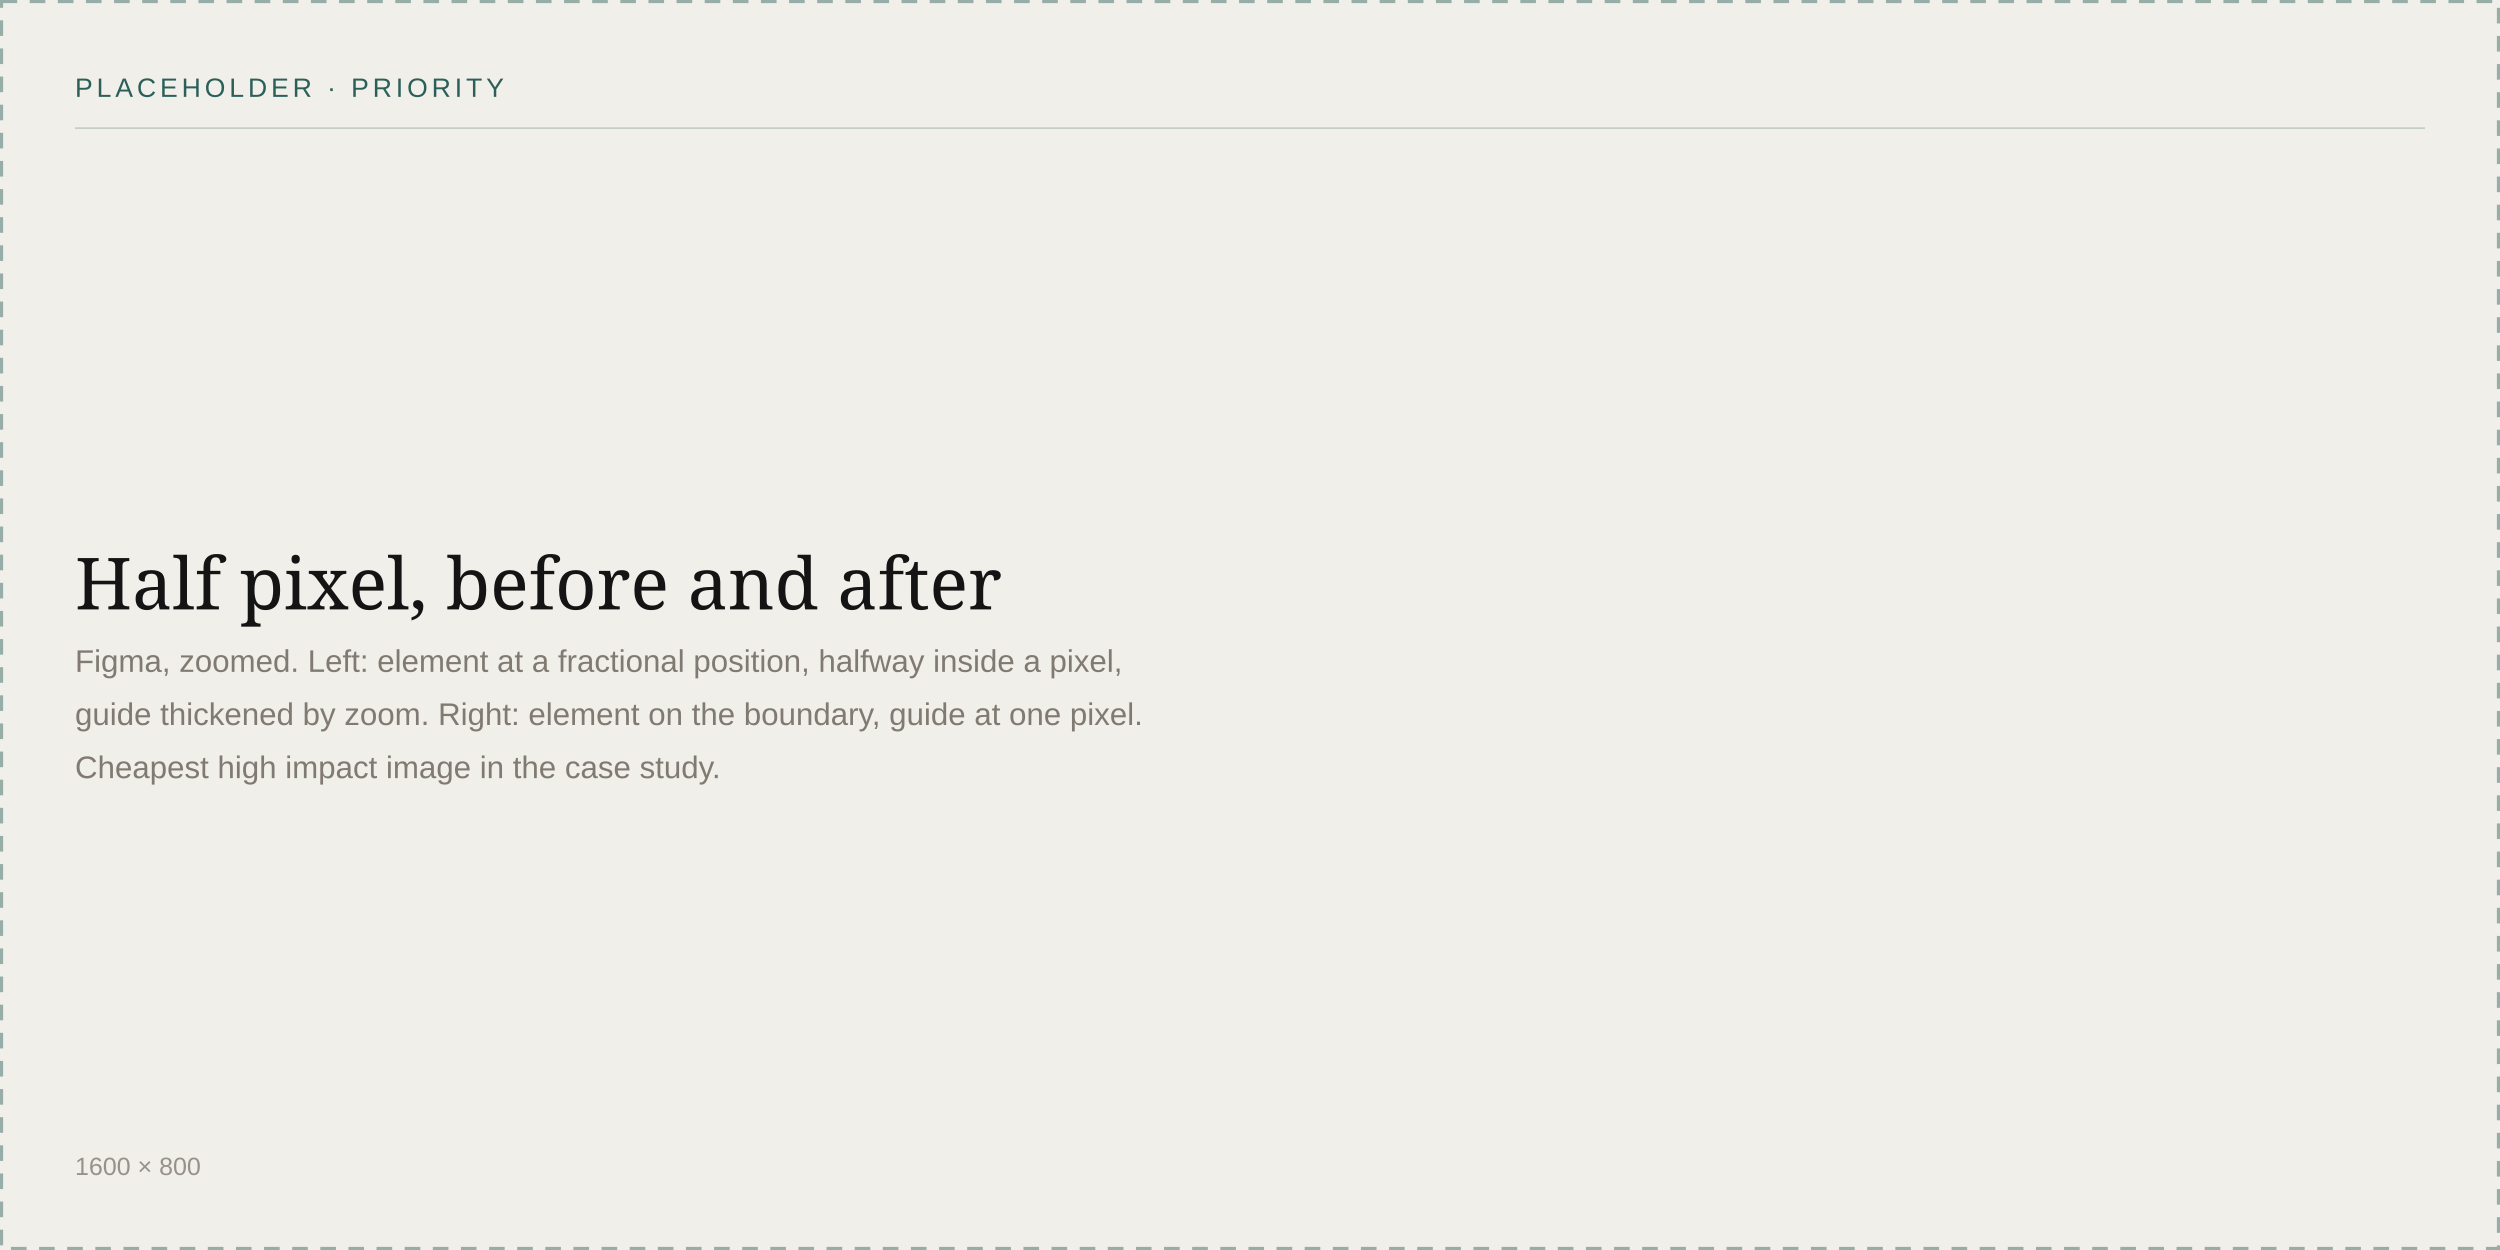
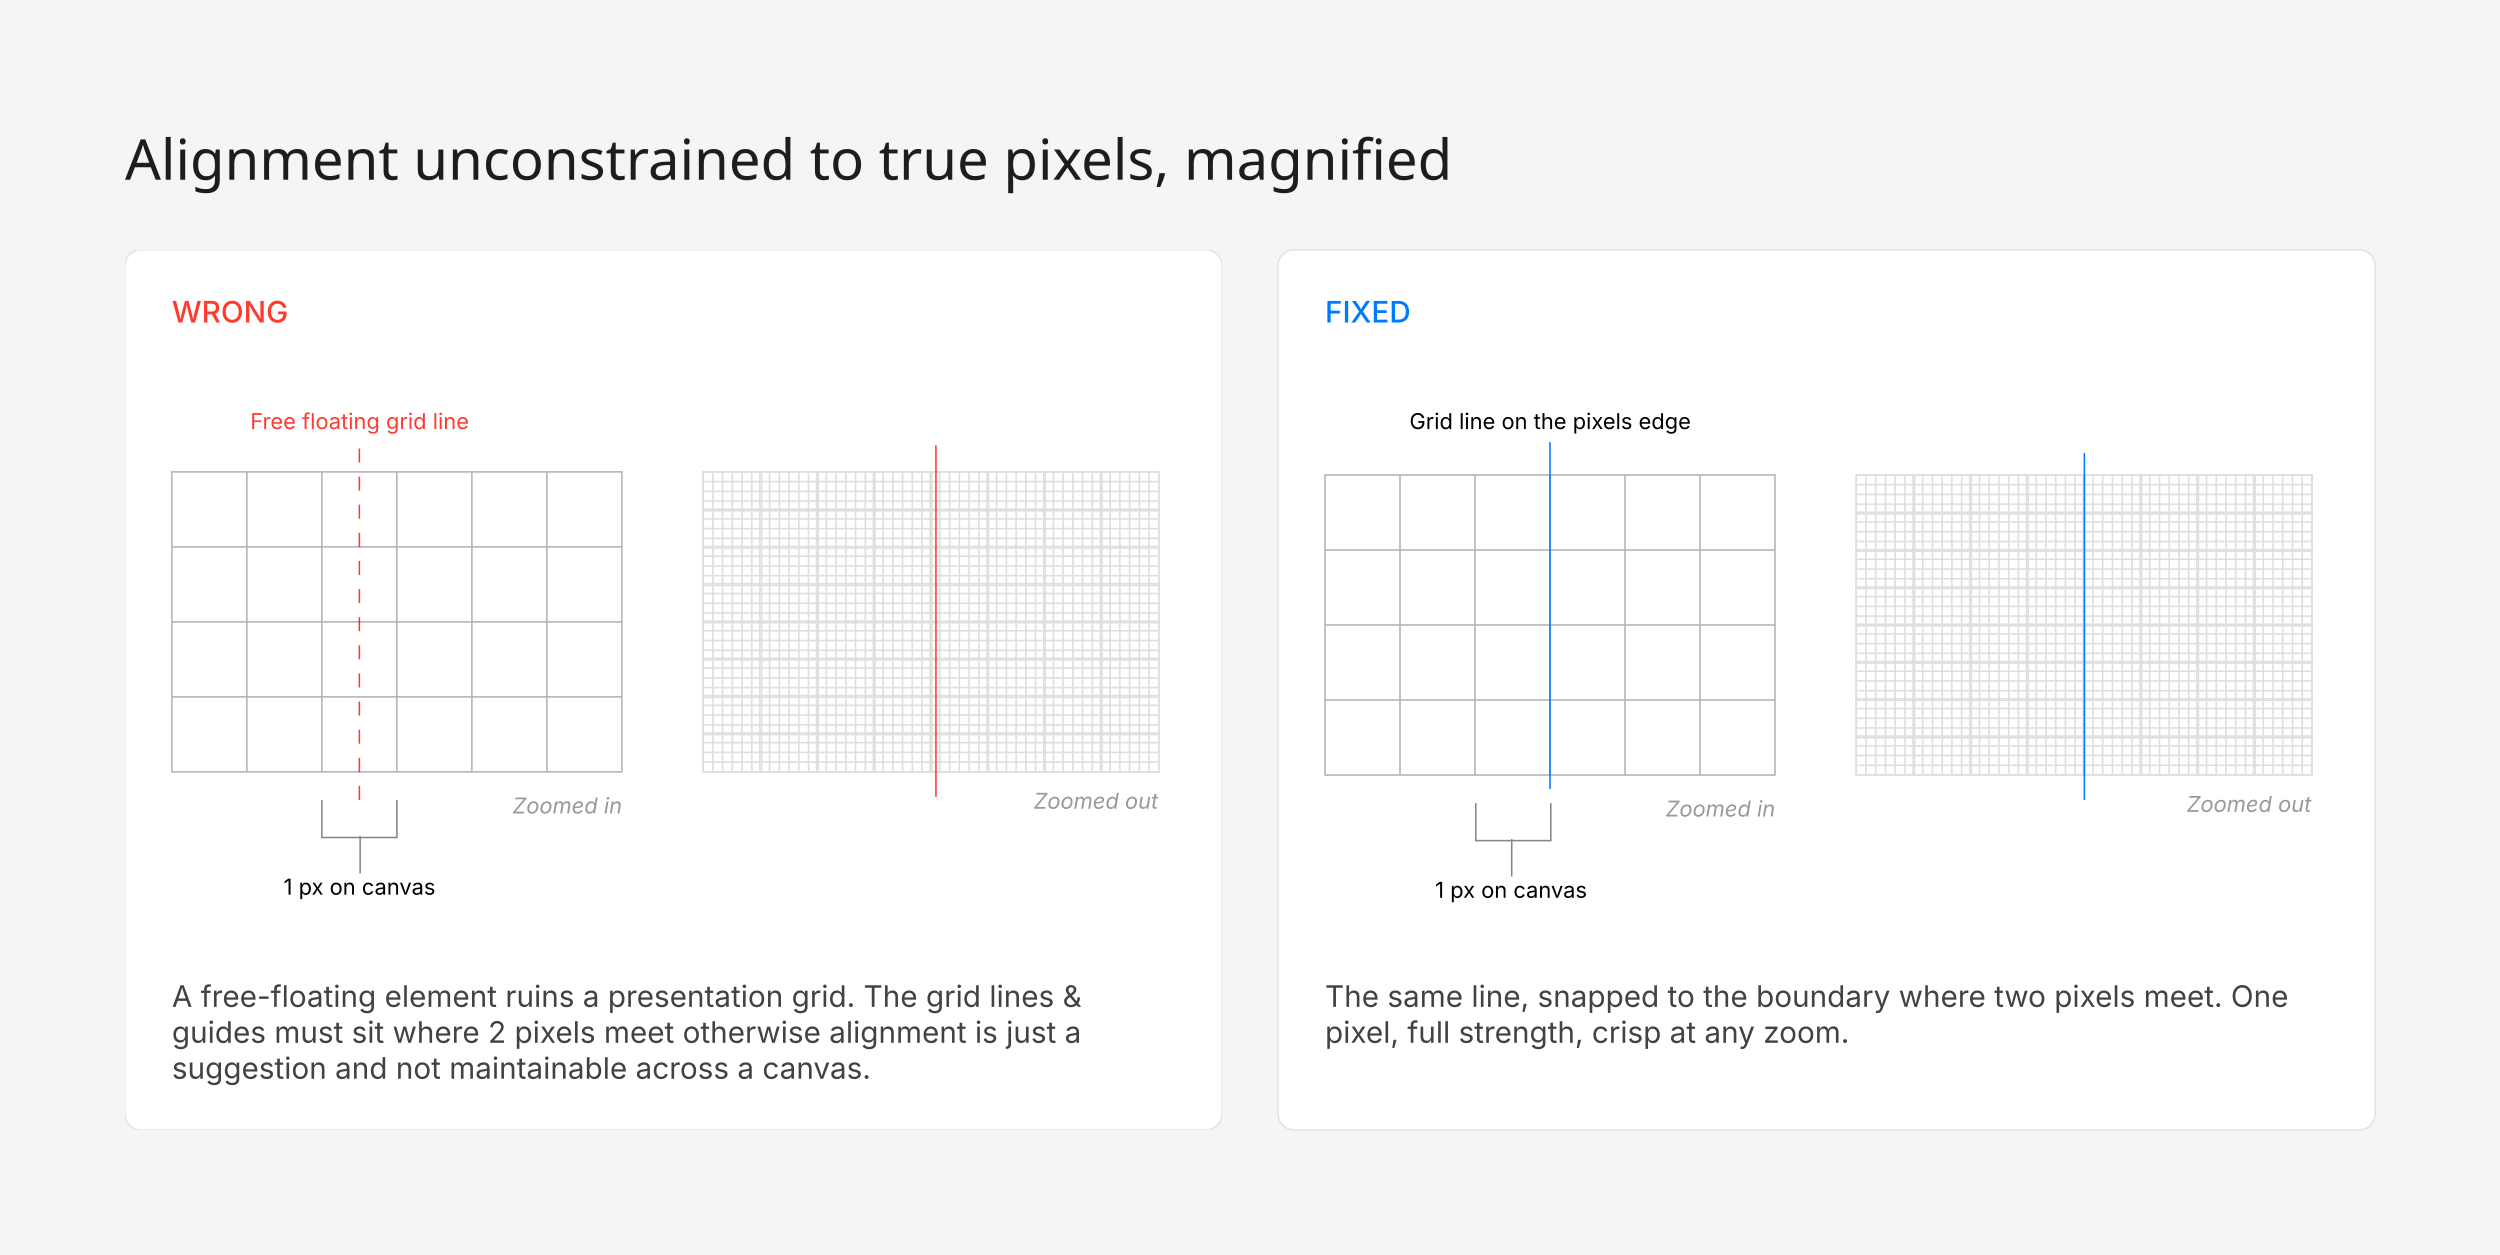
- <svg xmlns="http://www.w3.org/2000/svg" viewBox="0 0 1600 800" width="1600" height="800">
-   <rect width="1600" height="800" fill="#F1EFE9" />
-   <rect x="1" y="1" width="1598" height="798" fill="none" stroke="#2B5F5A" stroke-opacity=".45" stroke-width="2" stroke-dasharray="10 8" />
-   <text x="48" y="62" font-family="Helvetica Neue, Arial, sans-serif" font-size="17" letter-spacing="2.5" fill="#2B5F5A">PLACEHOLDER · PRIORITY</text>
-   <line x1="48" y1="82" x2="1552" y2="82" stroke="#2B5F5A" stroke-opacity=".25" stroke-width="1" />
-   <text x="48" y="390.0" font-family="Georgia, serif" font-size="46" fill="#141414">Half pixel, before and after</text>
-   <text x="48" y="430.0" font-family="Helvetica Neue, Arial, sans-serif" font-size="20" fill="#807A72">Figma, zoomed. Left: element at a fractional position, halfway inside a pixel,</text>
-   <text x="48" y="464.0" font-family="Helvetica Neue, Arial, sans-serif" font-size="20" fill="#807A72">guide thickened by zoom. Right: element on the boundary, guide at one pixel.</text>
-   <text x="48" y="498.0" font-family="Helvetica Neue, Arial, sans-serif" font-size="20" fill="#807A72">Cheapest high impact image in the case study.</text>
-   <text x="48" y="752" font-family="Helvetica Neue, Arial, sans-serif" font-size="16" fill="#807A72" opacity=".8">1600 × 800</text>
+ <svg xmlns="http://www.w3.org/2000/svg" width="1600" height="803" viewBox="0 0 1600 803" fill="none">
+   <rect width="1600" height="803" fill="#F5F5F7" />
+   <text fill="#1D1D1F" style="white-space: pre" xml:space="preserve" font-family="Fraunces" font-size="36" letter-spacing="0em">
+     <tspan x="80" y="115.014">Alignment unconstrained to true pixels, magnified</tspan>
+   </text>
+   <g clip-path="url(#clip0_20_2)">
+     <path d="M80 170C80 164.477 84.477 160 90 160H772C777.523 160 782 164.477 782 170V713C782 718.523 777.523 723 772 723H90C84.477 723 80 718.523 80 713V170Z" fill="white" />
+     <path d="M80 170C80 164.477 84.477 160 90 160H772C777.523 160 782 164.477 782 170V713C782 718.523 777.523 723 772 723H90C84.477 723 80 718.523 80 713V170Z" stroke="#1D1D1F" stroke-opacity="0.1" />
+     <text fill="#FF3B30" style="white-space: pre" xml:space="preserve" font-family="Inter" font-size="19" font-weight="500" letter-spacing="0em">
+       <tspan x="110" y="206.409">WRONG</tspan>
+     </text>
+     <path d="M230 287V512" stroke="#FF3B30" stroke-dasharray="9 9" />
+     <path d="M158 302V494M206 302V494M254 302V494M302 302V494M350 302V494M110 350H398M110 398H398M398 398V302H110V494H398V398ZM110 446H398" stroke="black" stroke-opacity="0.3" />
+     <path d="M254 536V536.5H254.5V536H254ZM206 536H205.5V536.5H206V536ZM254 512H253.5V536H254H254.5V512H254ZM254 536V535.5H206V536V536.5H254V536ZM206 536H206.5V512H206H205.5V536H206Z" fill="#86868B" />
+     <line x1="230.5" y1="535" x2="230.5" y2="559" stroke="#86868B" />
+     <text fill="black" style="white-space: pre" xml:space="preserve" font-family="Inter" font-size="14" letter-spacing="0em">
+       <tspan x="181.485" y="572.591">1 px on canvas</tspan>
+     </text>
+     <text fill="#FF3B30" style="white-space: pre" xml:space="preserve" font-family="Inter" font-size="14" letter-spacing="0em">
+       <tspan x="160.15" y="274.591">Free floating grid line</tspan>
+     </text>
+     <text opacity="0.4" fill="black" style="white-space: pre" xml:space="preserve" font-family="Inter" font-size="14" font-style="italic" letter-spacing="0em">
+       <tspan x="661.496" y="517.591">Zoomed out</tspan>
+     </text>
+     <text opacity="0.4" fill="black" style="white-space: pre" xml:space="preserve" font-family="Inter" font-size="14" font-style="italic" letter-spacing="0em">
+       <tspan x="328" y="520.591">Zoomed in</tspan>
+     </text>
+     <rect x="450" y="302" width="291.632" height="192" stroke="#DFDFDF" stroke-width="1.038" />
+     <path d="M456.227 302V326.908M462.454 302V326.908M468.681 302V326.908M474.908 302V326.908M481.135 302V326.908M450 308.227H487.362M450 314.454H487.362M487.362 314.454V302H450V326.908H487.362V314.454ZM450 320.681H487.362" stroke="#DFDFDF" stroke-width="1.038" />
+     <path d="M456.227 397.481V422.389M462.454 397.481V422.389M468.681 397.481V422.389M474.908 397.481V422.389M481.135 397.481V422.389M450 403.708H487.362M450 409.935H487.362M487.362 409.935V397.481H450V422.389H487.362V409.935ZM450 416.162H487.362" stroke="#DFDFDF" stroke-width="1.038" />
+     <path d="M528.876 302V326.908M535.103 302V326.908M541.33 302V326.908M547.557 302V326.908M553.784 302V326.908M522.649 308.227H560.011M522.649 314.454H560.011M560.011 314.454V302H522.649V326.908H560.011V314.454ZM522.649 320.681H560.011" stroke="#DFDFDF" stroke-width="1.038" />
+     <path d="M528.876 397.481V422.389M535.103 397.481V422.389M541.33 397.481V422.389M547.557 397.481V422.389M553.784 397.481V422.389M522.649 403.708H560.011M522.649 409.935H560.011M560.011 409.935V397.481H522.649V422.389H560.011V409.935ZM522.649 416.162H560.011" stroke="#DFDFDF" stroke-width="1.038" />
+     <path d="M601.524 302V326.908M607.751 302V326.908M613.978 302V326.908M620.205 302V326.908M626.432 302V326.908M595.297 308.227H632.659M595.297 314.454H632.659M632.659 314.454V302H595.297V326.908H632.659V314.454ZM595.297 320.681H632.659" stroke="#DFDFDF" stroke-width="1.038" />
+     <path d="M601.524 397.481V422.389M607.751 397.481V422.389M613.978 397.481V422.389M620.205 397.481V422.389M626.432 397.481V422.389M595.297 403.708H632.659M595.297 409.935H632.659M632.659 409.935V397.481H595.297V422.389H632.659V409.935ZM595.297 416.162H632.659" stroke="#DFDFDF" stroke-width="1.038" />
+     <path d="M674.173 302V326.908M680.4 302V326.908M686.627 302V326.908M692.854 302V326.908M699.081 302V326.908M667.946 308.227H705.308M667.946 314.454H705.308M705.308 314.454V302H667.946V326.908H705.308V314.454ZM667.946 320.681H705.308" stroke="#DFDFDF" stroke-width="1.038" />
+     <path d="M674.173 397.481V422.389M680.4 397.481V422.389M686.627 397.481V422.389M692.854 397.481V422.389M699.081 397.481V422.389M667.946 403.708H705.308M667.946 409.935H705.308M705.308 409.935V397.481H667.946V422.389H705.308V409.935ZM667.946 416.162H705.308" stroke="#DFDFDF" stroke-width="1.038" />
+     <path d="M456.227 349.741V374.649M462.454 349.741V374.649M468.681 349.741V374.649M474.908 349.741V374.649M481.135 349.741V374.649M450 355.968H487.362M450 362.195H487.362M487.362 362.195V349.741H450V374.649H487.362V362.195ZM450 368.422H487.362" stroke="#DFDFDF" stroke-width="1.038" />
+     <path d="M456.227 445.222V470.13M462.454 445.222V470.13M468.681 445.222V470.13M474.908 445.222V470.13M481.135 445.222V470.13M450 451.449H487.362M450 457.676H487.362M487.362 457.676V445.222H450V470.13H487.362V457.676ZM450 463.903H487.362" stroke="#DFDFDF" stroke-width="1.038" />
+     <path d="M528.876 349.741V374.649M535.103 349.741V374.649M541.33 349.741V374.649M547.557 349.741V374.649M553.784 349.741V374.649M522.649 355.968H560.011M522.649 362.195H560.011M560.011 362.195V349.741H522.649V374.649H560.011V362.195ZM522.649 368.422H560.011" stroke="#DFDFDF" stroke-width="1.038" />
+     <path d="M528.876 445.222V470.13M535.103 445.222V470.13M541.33 445.222V470.13M547.557 445.222V470.13M553.784 445.222V470.13M522.649 451.449H560.011M522.649 457.676H560.011M560.011 457.676V445.222H522.649V470.13H560.011V457.676ZM522.649 463.903H560.011" stroke="#DFDFDF" stroke-width="1.038" />
+     <path d="M601.524 349.741V374.649M607.751 349.741V374.649M613.978 349.741V374.649M620.205 349.741V374.649M626.432 349.741V374.649M595.297 355.968H632.659M595.297 362.195H632.659M632.659 362.195V349.741H595.297V374.649H632.659V362.195ZM595.297 368.422H632.659" stroke="#DFDFDF" stroke-width="1.038" />
+     <path d="M601.524 445.222V470.13M607.751 445.222V470.13M613.978 445.222V470.13M620.205 445.222V470.13M626.432 445.222V470.13M595.297 451.449H632.659M595.297 457.676H632.659M632.659 457.676V445.222H595.297V470.13H632.659V457.676ZM595.297 463.903H632.659" stroke="#DFDFDF" stroke-width="1.038" />
+     <path d="M674.173 349.741V374.649M680.4 349.741V374.649M686.627 349.741V374.649M692.854 349.741V374.649M699.081 349.741V374.649M667.946 355.968H705.308M667.946 362.195H705.308M705.308 362.195V349.741H667.946V374.649H705.308V362.195ZM667.946 368.422H705.308" stroke="#DFDFDF" stroke-width="1.038" />
+     <path d="M674.173 445.222V470.13M680.4 445.222V470.13M686.627 445.222V470.13M692.854 445.222V470.13M699.081 445.222V470.13M667.946 451.449H705.308M667.946 457.676H705.308M705.308 457.676V445.222H667.946V470.13H705.308V457.676ZM667.946 463.903H705.308" stroke="#DFDFDF" stroke-width="1.038" />
+     <path d="M456.227 325.87V350.778M462.454 325.87V350.778M468.681 325.87V350.778M474.908 325.87V350.778M481.135 325.87V350.778M450 332.097H487.362M450 338.324H487.362M487.362 338.324V325.87H450V350.778H487.362V338.324ZM450 344.551H487.362" stroke="#DFDFDF" stroke-width="1.038" />
+     <path d="M456.227 421.352V446.26M462.454 421.352V446.26M468.681 421.352V446.26M474.908 421.352V446.26M481.135 421.352V446.26M450 427.579H487.362M450 433.806H487.362M487.362 433.806V421.352H450V446.26H487.362V433.806ZM450 440.033H487.362" stroke="#DFDFDF" stroke-width="1.038" />
+     <path d="M528.876 325.87V350.778M535.103 325.87V350.778M541.33 325.87V350.778M547.557 325.87V350.778M553.784 325.87V350.778M522.649 332.097H560.011M522.649 338.324H560.011M560.011 338.324V325.87H522.649V350.778H560.011V338.324ZM522.649 344.551H560.011" stroke="#DFDFDF" stroke-width="1.038" />
+     <path d="M528.876 421.352V446.26M535.103 421.352V446.26M541.33 421.352V446.26M547.557 421.352V446.26M553.784 421.352V446.26M522.649 427.579H560.011M522.649 433.806H560.011M560.011 433.806V421.352H522.649V446.26H560.011V433.806ZM522.649 440.033H560.011" stroke="#DFDFDF" stroke-width="1.038" />
+     <path d="M601.524 325.87V350.778M607.751 325.87V350.778M613.978 325.87V350.778M620.205 325.87V350.778M626.432 325.87V350.778M595.297 332.097H632.659M595.297 338.324H632.659M632.659 338.324V325.87H595.297V350.778H632.659V338.324ZM595.297 344.551H632.659" stroke="#DFDFDF" stroke-width="1.038" />
+     <path d="M601.524 421.352V446.26M607.751 421.352V446.26M613.978 421.352V446.26M620.205 421.352V446.26M626.432 421.352V446.26M595.297 427.579H632.659M595.297 433.806H632.659M632.659 433.806V421.352H595.297V446.26H632.659V433.806ZM595.297 440.033H632.659" stroke="#DFDFDF" stroke-width="1.038" />
+     <path d="M674.173 325.87V350.778M680.4 325.87V350.778M686.627 325.87V350.778M692.854 325.87V350.778M699.081 325.87V350.778M667.946 332.097H705.308M667.946 338.324H705.308M705.308 338.324V325.87H667.946V350.778H705.308V338.324ZM667.946 344.551H705.308" stroke="#DFDFDF" stroke-width="1.038" />
+     <path d="M674.173 421.352V446.26M680.4 421.352V446.26M686.627 421.352V446.26M692.854 421.352V446.26M699.081 421.352V446.26M667.946 427.579H705.308M667.946 433.806H705.308M705.308 433.806V421.352H667.946V446.26H705.308V433.806ZM667.946 440.033H705.308" stroke="#DFDFDF" stroke-width="1.038" />
+     <path d="M456.227 373.611V398.519M462.454 373.611V398.519M468.681 373.611V398.519M474.908 373.611V398.519M481.135 373.611V398.519M450 379.838H487.362M450 386.065H487.362M487.362 386.065V373.611H450V398.519H487.362V386.065ZM450 392.292H487.362" stroke="#DFDFDF" stroke-width="1.038" />
+     <path d="M456.227 469.092V494M462.454 469.092V494M468.681 469.092V494M474.908 469.092V494M481.135 469.092V494M450 475.319H487.362M450 481.546H487.362M487.362 481.546V469.092H450V494H487.362V481.546ZM450 487.773H487.362" stroke="#DFDFDF" stroke-width="1.038" />
+     <path d="M528.876 373.611V398.519M535.103 373.611V398.519M541.33 373.611V398.519M547.557 373.611V398.519M553.784 373.611V398.519M522.649 379.838H560.011M522.649 386.065H560.011M560.011 386.065V373.611H522.649V398.519H560.011V386.065ZM522.649 392.292H560.011" stroke="#DFDFDF" stroke-width="1.038" />
+     <path d="M528.876 469.092V494M535.103 469.092V494M541.33 469.092V494M547.557 469.092V494M553.784 469.092V494M522.649 475.319H560.011M522.649 481.546H560.011M560.011 481.546V469.092H522.649V494H560.011V481.546ZM522.649 487.773H560.011" stroke="#DFDFDF" stroke-width="1.038" />
+     <path d="M601.524 373.611V398.519M607.751 373.611V398.519M613.978 373.611V398.519M620.205 373.611V398.519M626.432 373.611V398.519M595.297 379.838H632.659M595.297 386.065H632.659M632.659 386.065V373.611H595.297V398.519H632.659V386.065ZM595.297 392.292H632.659" stroke="#DFDFDF" stroke-width="1.038" />
+     <path d="M601.524 469.092V494M607.751 469.092V494M613.978 469.092V494M620.205 469.092V494M626.432 469.092V494M595.297 475.319H632.659M595.297 481.546H632.659M632.659 481.546V469.092H595.297V494H632.659V481.546ZM595.297 487.773H632.659" stroke="#DFDFDF" stroke-width="1.038" />
+     <path d="M674.173 373.611V398.519M680.4 373.611V398.519M686.627 373.611V398.519M692.854 373.611V398.519M699.081 373.611V398.519M667.946 379.838H705.308M667.946 386.065H705.308M705.308 386.065V373.611H667.946V398.519H705.308V386.065ZM667.946 392.292H705.308" stroke="#DFDFDF" stroke-width="1.038" />
+     <path d="M674.173 469.092V494M680.4 469.092V494M686.627 469.092V494M692.854 469.092V494M699.081 469.092V494M667.946 475.319H705.308M667.946 481.546H705.308M705.308 481.546V469.092H667.946V494H705.308V481.546ZM667.946 487.773H705.308" stroke="#DFDFDF" stroke-width="1.038" />
+     <path d="M492.551 302V326.908M498.778 302V326.908M505.005 302V326.908M511.232 302V326.908M517.459 302V326.908M486.324 308.227H523.686M486.324 314.454H523.686M523.686 314.454V302H486.324V326.908H523.686V314.454ZM486.324 320.681H523.686" stroke="#DFDFDF" stroke-width="1.038" />
+     <path d="M492.551 397.481V422.389M498.778 397.481V422.389M505.005 397.481V422.389M511.232 397.481V422.389M517.459 397.481V422.389M486.324 403.708H523.686M486.324 409.935H523.686M523.686 409.935V397.481H486.324V422.389H523.686V409.935ZM486.324 416.162H523.686" stroke="#DFDFDF" stroke-width="1.038" />
+     <path d="M565.2 302V326.908M571.427 302V326.908M577.654 302V326.908M583.881 302V326.908M590.108 302V326.908M558.973 308.227H596.335M558.973 314.454H596.335M596.335 314.454V302H558.973V326.908H596.335V314.454ZM558.973 320.681H596.335" stroke="#DFDFDF" stroke-width="1.038" />
+     <path d="M565.2 397.481V422.389M571.427 397.481V422.389M577.654 397.481V422.389M583.881 397.481V422.389M590.108 397.481V422.389M558.973 403.708H596.335M558.973 409.935H596.335M596.335 409.935V397.481H558.973V422.389H596.335V409.935ZM558.973 416.162H596.335" stroke="#DFDFDF" stroke-width="1.038" />
+     <path d="M637.849 302V326.908M644.076 302V326.908M650.303 302V326.908M656.53 302V326.908M662.757 302V326.908M631.622 308.227H668.984M631.622 314.454H668.984M668.984 314.454V302H631.622V326.908H668.984V314.454ZM631.622 320.681H668.984" stroke="#DFDFDF" stroke-width="1.038" />
+     <path d="M637.849 397.481V422.389M644.076 397.481V422.389M650.303 397.481V422.389M656.53 397.481V422.389M662.757 397.481V422.389M631.622 403.708H668.984M631.622 409.935H668.984M668.984 409.935V397.481H631.622V422.389H668.984V409.935ZM631.622 416.162H668.984" stroke="#DFDFDF" stroke-width="1.038" />
+     <path d="M710.497 302V326.908M716.724 302V326.908M722.951 302V326.908M729.178 302V326.908M735.405 302V326.908M704.27 308.227H741.632M704.27 314.454H741.632M741.632 314.454V302H704.27V326.908H741.632V314.454ZM704.27 320.681H741.632" stroke="#DFDFDF" stroke-width="1.038" />
+     <path d="M710.497 397.481V422.389M716.724 397.481V422.389M722.951 397.481V422.389M729.178 397.481V422.389M735.405 397.481V422.389M704.27 403.708H741.632M704.27 409.935H741.632M741.632 409.935V397.481H704.27V422.389H741.632V409.935ZM704.27 416.162H741.632" stroke="#DFDFDF" stroke-width="1.038" />
+     <path d="M492.551 349.741V374.649M498.778 349.741V374.649M505.005 349.741V374.649M511.232 349.741V374.649M517.459 349.741V374.649M486.324 355.968H523.686M486.324 362.195H523.686M523.686 362.195V349.741H486.324V374.649H523.686V362.195ZM486.324 368.422H523.686" stroke="#DFDFDF" stroke-width="1.038" />
+     <path d="M492.551 445.222V470.13M498.778 445.222V470.13M505.005 445.222V470.13M511.232 445.222V470.13M517.459 445.222V470.13M486.324 451.449H523.686M486.324 457.676H523.686M523.686 457.676V445.222H486.324V470.13H523.686V457.676ZM486.324 463.903H523.686" stroke="#DFDFDF" stroke-width="1.038" />
+     <path d="M565.2 349.741V374.649M571.427 349.741V374.649M577.654 349.741V374.649M583.881 349.741V374.649M590.108 349.741V374.649M558.973 355.968H596.335M558.973 362.195H596.335M596.335 362.195V349.741H558.973V374.649H596.335V362.195ZM558.973 368.422H596.335" stroke="#DFDFDF" stroke-width="1.038" />
+     <path d="M565.2 445.222V470.13M571.427 445.222V470.13M577.654 445.222V470.13M583.881 445.222V470.13M590.108 445.222V470.13M558.973 451.449H596.335M558.973 457.676H596.335M596.335 457.676V445.222H558.973V470.13H596.335V457.676ZM558.973 463.903H596.335" stroke="#DFDFDF" stroke-width="1.038" />
+     <path d="M637.849 349.741V374.649M644.076 349.741V374.649M650.303 349.741V374.649M656.53 349.741V374.649M662.757 349.741V374.649M631.622 355.968H668.984M631.622 362.195H668.984M668.984 362.195V349.741H631.622V374.649H668.984V362.195ZM631.622 368.422H668.984" stroke="#DFDFDF" stroke-width="1.038" />
+     <path d="M637.849 445.222V470.13M644.076 445.222V470.13M650.303 445.222V470.13M656.53 445.222V470.13M662.757 445.222V470.13M631.622 451.449H668.984M631.622 457.676H668.984M668.984 457.676V445.222H631.622V470.13H668.984V457.676ZM631.622 463.903H668.984" stroke="#DFDFDF" stroke-width="1.038" />
+     <path d="M710.497 349.741V374.649M716.724 349.741V374.649M722.951 349.741V374.649M729.178 349.741V374.649M735.405 349.741V374.649M704.27 355.968H741.632M704.27 362.195H741.632M741.632 362.195V349.741H704.27V374.649H741.632V362.195ZM704.27 368.422H741.632" stroke="#DFDFDF" stroke-width="1.038" />
+     <path d="M710.497 445.222V470.13M716.724 445.222V470.13M722.951 445.222V470.13M729.178 445.222V470.13M735.405 445.222V470.13M704.27 451.449H741.632M704.27 457.676H741.632M741.632 457.676V445.222H704.27V470.13H741.632V457.676ZM704.27 463.903H741.632" stroke="#DFDFDF" stroke-width="1.038" />
+     <path d="M492.551 325.87V350.778M498.778 325.87V350.778M505.005 325.87V350.778M511.232 325.87V350.778M517.459 325.87V350.778M486.324 332.097H523.686M486.324 338.324H523.686M523.686 338.324V325.87H486.324V350.778H523.686V338.324ZM486.324 344.551H523.686" stroke="#DFDFDF" stroke-width="1.038" />
+     <path d="M492.551 421.352V446.26M498.778 421.352V446.26M505.005 421.352V446.26M511.232 421.352V446.26M517.459 421.352V446.26M486.324 427.579H523.686M486.324 433.806H523.686M523.686 433.806V421.352H486.324V446.26H523.686V433.806ZM486.324 440.033H523.686" stroke="#DFDFDF" stroke-width="1.038" />
+     <path d="M565.2 325.87V350.778M571.427 325.87V350.778M577.654 325.87V350.778M583.881 325.87V350.778M590.108 325.87V350.778M558.973 332.097H596.335M558.973 338.324H596.335M596.335 338.324V325.87H558.973V350.778H596.335V338.324ZM558.973 344.551H596.335" stroke="#DFDFDF" stroke-width="1.038" />
+     <path d="M565.2 421.352V446.26M571.427 421.352V446.26M577.654 421.352V446.26M583.881 421.352V446.26M590.108 421.352V446.26M558.973 427.579H596.335M558.973 433.806H596.335M596.335 433.806V421.352H558.973V446.26H596.335V433.806ZM558.973 440.033H596.335" stroke="#DFDFDF" stroke-width="1.038" />
+     <path d="M637.849 325.87V350.778M644.076 325.87V350.778M650.303 325.87V350.778M656.53 325.87V350.778M662.757 325.87V350.778M631.622 332.097H668.984M631.622 338.324H668.984M668.984 338.324V325.87H631.622V350.778H668.984V338.324ZM631.622 344.551H668.984" stroke="#DFDFDF" stroke-width="1.038" />
+     <path d="M637.849 421.352V446.26M644.076 421.352V446.26M650.303 421.352V446.26M656.53 421.352V446.26M662.757 421.352V446.26M631.622 427.579H668.984M631.622 433.806H668.984M668.984 433.806V421.352H631.622V446.26H668.984V433.806ZM631.622 440.033H668.984" stroke="#DFDFDF" stroke-width="1.038" />
+     <path d="M710.497 325.87V350.778M716.724 325.87V350.778M722.951 325.87V350.778M729.178 325.87V350.778M735.405 325.87V350.778M704.27 332.097H741.632M704.27 338.324H741.632M741.632 338.324V325.87H704.27V350.778H741.632V338.324ZM704.27 344.551H741.632" stroke="#DFDFDF" stroke-width="1.038" />
+     <path d="M710.497 421.352V446.26M716.724 421.352V446.26M722.951 421.352V446.26M729.178 421.352V446.26M735.405 421.352V446.26M704.27 427.579H741.632M704.27 433.806H741.632M741.632 433.806V421.352H704.27V446.26H741.632V433.806ZM704.27 440.033H741.632" stroke="#DFDFDF" stroke-width="1.038" />
+     <path d="M492.551 373.611V398.519M498.778 373.611V398.519M505.005 373.611V398.519M511.232 373.611V398.519M517.459 373.611V398.519M486.324 379.838H523.686M486.324 386.065H523.686M523.686 386.065V373.611H486.324V398.519H523.686V386.065ZM486.324 392.292H523.686" stroke="#DFDFDF" stroke-width="1.038" />
+     <path d="M492.551 469.092V494M498.778 469.092V494M505.005 469.092V494M511.232 469.092V494M517.459 469.092V494M486.324 475.319H523.686M486.324 481.546H523.686M523.686 481.546V469.092H486.324V494H523.686V481.546ZM486.324 487.773H523.686" stroke="#DFDFDF" stroke-width="1.038" />
+     <path d="M565.2 373.611V398.519M571.427 373.611V398.519M577.654 373.611V398.519M583.881 373.611V398.519M590.108 373.611V398.519M558.973 379.838H596.335M558.973 386.065H596.335M596.335 386.065V373.611H558.973V398.519H596.335V386.065ZM558.973 392.292H596.335" stroke="#DFDFDF" stroke-width="1.038" />
+     <path d="M565.2 469.092V494M571.427 469.092V494M577.654 469.092V494M583.881 469.092V494M590.108 469.092V494M558.973 475.319H596.335M558.973 481.546H596.335M596.335 481.546V469.092H558.973V494H596.335V481.546ZM558.973 487.773H596.335" stroke="#DFDFDF" stroke-width="1.038" />
+     <path d="M637.849 373.611V398.519M644.076 373.611V398.519M650.303 373.611V398.519M656.53 373.611V398.519M662.757 373.611V398.519M631.622 379.838H668.984M631.622 386.065H668.984M668.984 386.065V373.611H631.622V398.519H668.984V386.065ZM631.622 392.292H668.984" stroke="#DFDFDF" stroke-width="1.038" />
+     <path d="M637.849 469.092V494M644.076 469.092V494M650.303 469.092V494M656.53 469.092V494M662.757 469.092V494M631.622 475.319H668.984M631.622 481.546H668.984M668.984 481.546V469.092H631.622V494H668.984V481.546ZM631.622 487.773H668.984" stroke="#DFDFDF" stroke-width="1.038" />
+     <path d="M710.497 373.611V398.519M716.724 373.611V398.519M722.951 373.611V398.519M729.178 373.611V398.519M735.405 373.611V398.519M704.27 379.838H741.632M704.27 386.065H741.632M741.632 386.065V373.611H704.27V398.519H741.632V386.065ZM704.27 392.292H741.632" stroke="#DFDFDF" stroke-width="1.038" />
+     <path d="M710.497 469.092V494M716.724 469.092V494M722.951 469.092V494M729.178 469.092V494M735.405 469.092V494M704.27 475.319H741.632M704.27 481.546H741.632M741.632 481.546V469.092H704.27V494H741.632V481.546ZM704.27 487.773H741.632" stroke="#DFDFDF" stroke-width="1.038" />
+     <path d="M599 285V510" stroke="#FF3B30" />
+     <text fill="#424245" style="white-space: pre" xml:space="preserve" font-family="Inter" font-size="19" letter-spacing="0em">
+       <tspan x="110" y="644.409">A free-floating element ruins a presentation grid. The grid lines &amp; </tspan>
+       <tspan x="110" y="667.409">guides must sit where 2 pixels meet otherwise alignment is just a </tspan>
+       <tspan x="110" y="690.409">suggestion and not maintainable across a canvas. </tspan>
+     </text>
+   </g>
+   <path d="M818 170C818 164.477 822.477 160 828 160H1510C1515.52 160 1520 164.477 1520 170V713C1520 718.523 1515.52 723 1510 723H828C822.477 723 818 718.523 818 713V170Z" fill="white" />
+   <path d="M818 170C818 164.477 822.477 160 828 160H1510C1515.52 160 1520 164.477 1520 170V713C1520 718.523 1515.52 723 1510 723H828C822.477 723 818 718.523 818 713V170Z" stroke="#1D1D1F" stroke-opacity="0.1" />
+   <text fill="#007AFF" style="white-space: pre" xml:space="preserve" font-family="Inter" font-size="19" font-weight="500" letter-spacing="0em">
+     <tspan x="848" y="206.409">FIXED</tspan>
+   </text>
+   <path d="M896 304V496M944 304V496M992 304V496M1040 304V496M1088 304V496M848 352H1136M848 400H1136M1136 400V304H848V496H1136V400ZM848 448H1136" stroke="black" stroke-opacity="0.3" />
+   <path d="M992.5 538V538.5H993V538H992.5ZM944.5 538H944V538.5H944.5V538ZM992.5 514H992V538H992.5H993V514H992.5ZM992.5 538V537.5H944.5V538V538.5H992.5V538ZM944.5 538H945V514H944.5H944V538H944.5Z" fill="#86868B" />
+   <line x1="967.5" y1="537" x2="967.5" y2="561" stroke="#86868B" />
+   <text fill="black" style="white-space: pre" xml:space="preserve" font-family="Inter" font-size="14" letter-spacing="0em">
+     <tspan x="918.485" y="574.591">1 px on canvas</tspan>
+   </text>
+   <text fill="black" style="white-space: pre" xml:space="preserve" font-family="Inter" font-size="14" letter-spacing="0em">
+     <tspan x="902.039" y="274.591">Grid line on the pixels edge</tspan>
+   </text>
+   <text opacity="0.4" fill="black" style="white-space: pre" xml:space="preserve" font-family="Inter" font-size="14" font-style="italic" letter-spacing="0em">
+     <tspan x="1399.5" y="519.591">Zoomed out</tspan>
+   </text>
+   <text opacity="0.4" fill="black" style="white-space: pre" xml:space="preserve" font-family="Inter" font-size="14" font-style="italic" letter-spacing="0em">
+     <tspan x="1066" y="522.591">Zoomed in</tspan>
+   </text>
+   <rect x="1188" y="304" width="291.632" height="192" stroke="#DFDFDF" stroke-width="1.038" />
+   <path d="M1194.23 304V328.908M1200.45 304V328.908M1206.68 304V328.908M1212.91 304V328.908M1219.14 304V328.908M1188 310.227H1225.36M1188 316.454H1225.36M1225.36 316.454V304H1188V328.908H1225.36V316.454ZM1188 322.681H1225.36" stroke="#DFDFDF" stroke-width="1.038" />
+   <path d="M1194.23 399.481V424.389M1200.45 399.481V424.389M1206.68 399.481V424.389M1212.91 399.481V424.389M1219.14 399.481V424.389M1188 405.708H1225.36M1188 411.935H1225.36M1225.36 411.935V399.481H1188V424.389H1225.36V411.935ZM1188 418.162H1225.36" stroke="#DFDFDF" stroke-width="1.038" />
+   <path d="M1266.88 304V328.908M1273.1 304V328.908M1279.33 304V328.908M1285.56 304V328.908M1291.78 304V328.908M1260.65 310.227H1298.01M1260.65 316.454H1298.01M1298.01 316.454V304H1260.65V328.908H1298.01V316.454ZM1260.65 322.681H1298.01" stroke="#DFDFDF" stroke-width="1.038" />
+   <path d="M1266.88 399.481V424.389M1273.1 399.481V424.389M1279.33 399.481V424.389M1285.56 399.481V424.389M1291.78 399.481V424.389M1260.65 405.708H1298.01M1260.65 411.935H1298.01M1298.01 411.935V399.481H1260.65V424.389H1298.01V411.935ZM1260.65 418.162H1298.01" stroke="#DFDFDF" stroke-width="1.038" />
+   <path d="M1339.52 304V328.908M1345.75 304V328.908M1351.98 304V328.908M1358.21 304V328.908M1364.43 304V328.908M1333.3 310.227H1370.66M1333.3 316.454H1370.66M1370.66 316.454V304H1333.3V328.908H1370.66V316.454ZM1333.3 322.681H1370.66" stroke="#DFDFDF" stroke-width="1.038" />
+   <path d="M1339.52 399.481V424.389M1345.75 399.481V424.389M1351.98 399.481V424.389M1358.21 399.481V424.389M1364.43 399.481V424.389M1333.3 405.708H1370.66M1333.3 411.935H1370.66M1370.66 411.935V399.481H1333.3V424.389H1370.66V411.935ZM1333.3 418.162H1370.66" stroke="#DFDFDF" stroke-width="1.038" />
+   <path d="M1412.17 304V328.908M1418.4 304V328.908M1424.63 304V328.908M1430.85 304V328.908M1437.08 304V328.908M1405.95 310.227H1443.31M1405.95 316.454H1443.31M1443.31 316.454V304H1405.95V328.908H1443.31V316.454ZM1405.95 322.681H1443.31" stroke="#DFDFDF" stroke-width="1.038" />
+   <path d="M1412.17 399.481V424.389M1418.4 399.481V424.389M1424.63 399.481V424.389M1430.85 399.481V424.389M1437.08 399.481V424.389M1405.95 405.708H1443.31M1405.95 411.935H1443.31M1443.31 411.935V399.481H1405.95V424.389H1443.31V411.935ZM1405.95 418.162H1443.31" stroke="#DFDFDF" stroke-width="1.038" />
+   <path d="M1194.23 351.741V376.649M1200.45 351.741V376.649M1206.68 351.741V376.649M1212.91 351.741V376.649M1219.14 351.741V376.649M1188 357.968H1225.36M1188 364.195H1225.36M1225.36 364.195V351.741H1188V376.649H1225.36V364.195ZM1188 370.422H1225.36" stroke="#DFDFDF" stroke-width="1.038" />
+   <path d="M1194.23 447.222V472.13M1200.45 447.222V472.13M1206.68 447.222V472.13M1212.91 447.222V472.13M1219.14 447.222V472.13M1188 453.449H1225.36M1188 459.676H1225.36M1225.36 459.676V447.222H1188V472.13H1225.36V459.676ZM1188 465.903H1225.36" stroke="#DFDFDF" stroke-width="1.038" />
+   <path d="M1266.88 351.741V376.649M1273.1 351.741V376.649M1279.33 351.741V376.649M1285.56 351.741V376.649M1291.78 351.741V376.649M1260.65 357.968H1298.01M1260.65 364.195H1298.01M1298.01 364.195V351.741H1260.65V376.649H1298.01V364.195ZM1260.65 370.422H1298.01" stroke="#DFDFDF" stroke-width="1.038" />
+   <path d="M1266.88 447.222V472.13M1273.1 447.222V472.13M1279.33 447.222V472.13M1285.56 447.222V472.13M1291.78 447.222V472.13M1260.65 453.449H1298.01M1260.65 459.676H1298.01M1298.01 459.676V447.222H1260.65V472.13H1298.01V459.676ZM1260.65 465.903H1298.01" stroke="#DFDFDF" stroke-width="1.038" />
+   <path d="M1339.52 351.741V376.649M1345.75 351.741V376.649M1351.98 351.741V376.649M1358.21 351.741V376.649M1364.43 351.741V376.649M1333.3 357.968H1370.66M1333.3 364.195H1370.66M1370.66 364.195V351.741H1333.3V376.649H1370.66V364.195ZM1333.3 370.422H1370.66" stroke="#DFDFDF" stroke-width="1.038" />
+   <path d="M1339.52 447.222V472.13M1345.75 447.222V472.13M1351.98 447.222V472.13M1358.21 447.222V472.13M1364.43 447.222V472.13M1333.3 453.449H1370.66M1333.3 459.676H1370.66M1370.66 459.676V447.222H1333.3V472.13H1370.66V459.676ZM1333.3 465.903H1370.66" stroke="#DFDFDF" stroke-width="1.038" />
+   <path d="M1412.17 351.741V376.649M1418.4 351.741V376.649M1424.63 351.741V376.649M1430.85 351.741V376.649M1437.08 351.741V376.649M1405.95 357.968H1443.31M1405.95 364.195H1443.31M1443.31 364.195V351.741H1405.95V376.649H1443.31V364.195ZM1405.95 370.422H1443.31" stroke="#DFDFDF" stroke-width="1.038" />
+   <path d="M1412.17 447.222V472.13M1418.4 447.222V472.13M1424.63 447.222V472.13M1430.85 447.222V472.13M1437.08 447.222V472.13M1405.95 453.449H1443.31M1405.95 459.676H1443.31M1443.31 459.676V447.222H1405.95V472.13H1443.31V459.676ZM1405.95 465.903H1443.31" stroke="#DFDFDF" stroke-width="1.038" />
+   <path d="M1194.23 327.87V352.778M1200.45 327.87V352.778M1206.68 327.87V352.778M1212.91 327.87V352.778M1219.14 327.87V352.778M1188 334.097H1225.36M1188 340.324H1225.36M1225.36 340.324V327.87H1188V352.778H1225.36V340.324ZM1188 346.551H1225.36" stroke="#DFDFDF" stroke-width="1.038" />
+   <path d="M1194.23 423.352V448.26M1200.45 423.352V448.26M1206.68 423.352V448.26M1212.91 423.352V448.26M1219.14 423.352V448.26M1188 429.579H1225.36M1188 435.806H1225.36M1225.36 435.806V423.352H1188V448.26H1225.36V435.806ZM1188 442.033H1225.36" stroke="#DFDFDF" stroke-width="1.038" />
+   <path d="M1266.88 327.87V352.778M1273.1 327.87V352.778M1279.33 327.87V352.778M1285.56 327.87V352.778M1291.78 327.87V352.778M1260.65 334.097H1298.01M1260.65 340.324H1298.01M1298.01 340.324V327.87H1260.65V352.778H1298.01V340.324ZM1260.65 346.551H1298.01" stroke="#DFDFDF" stroke-width="1.038" />
+   <path d="M1266.88 423.352V448.26M1273.1 423.352V448.26M1279.33 423.352V448.26M1285.56 423.352V448.26M1291.78 423.352V448.26M1260.65 429.579H1298.01M1260.65 435.806H1298.01M1298.01 435.806V423.352H1260.65V448.26H1298.01V435.806ZM1260.65 442.033H1298.01" stroke="#DFDFDF" stroke-width="1.038" />
+   <path d="M1339.52 327.87V352.778M1345.75 327.87V352.778M1351.98 327.87V352.778M1358.21 327.87V352.778M1364.43 327.87V352.778M1333.3 334.097H1370.66M1333.3 340.324H1370.66M1370.66 340.324V327.87H1333.3V352.778H1370.66V340.324ZM1333.3 346.551H1370.66" stroke="#DFDFDF" stroke-width="1.038" />
+   <path d="M1339.52 423.352V448.26M1345.75 423.352V448.26M1351.98 423.352V448.26M1358.21 423.352V448.26M1364.43 423.352V448.26M1333.3 429.579H1370.66M1333.3 435.806H1370.66M1370.66 435.806V423.352H1333.3V448.26H1370.66V435.806ZM1333.3 442.033H1370.66" stroke="#DFDFDF" stroke-width="1.038" />
+   <path d="M1412.17 327.87V352.778M1418.4 327.87V352.778M1424.63 327.87V352.778M1430.85 327.87V352.778M1437.08 327.87V352.778M1405.95 334.097H1443.31M1405.95 340.324H1443.31M1443.31 340.324V327.87H1405.95V352.778H1443.31V340.324ZM1405.95 346.551H1443.31" stroke="#DFDFDF" stroke-width="1.038" />
+   <path d="M1412.17 423.352V448.26M1418.4 423.352V448.26M1424.63 423.352V448.26M1430.85 423.352V448.26M1437.08 423.352V448.26M1405.95 429.579H1443.31M1405.95 435.806H1443.31M1443.31 435.806V423.352H1405.95V448.26H1443.31V435.806ZM1405.95 442.033H1443.31" stroke="#DFDFDF" stroke-width="1.038" />
+   <path d="M1194.23 375.611V400.519M1200.45 375.611V400.519M1206.68 375.611V400.519M1212.91 375.611V400.519M1219.14 375.611V400.519M1188 381.838H1225.36M1188 388.065H1225.36M1225.36 388.065V375.611H1188V400.519H1225.36V388.065ZM1188 394.292H1225.36" stroke="#DFDFDF" stroke-width="1.038" />
+   <path d="M1194.23 471.092V496M1200.45 471.092V496M1206.68 471.092V496M1212.91 471.092V496M1219.14 471.092V496M1188 477.319H1225.36M1188 483.546H1225.36M1225.36 483.546V471.092H1188V496H1225.36V483.546ZM1188 489.773H1225.36" stroke="#DFDFDF" stroke-width="1.038" />
+   <path d="M1266.88 375.611V400.519M1273.1 375.611V400.519M1279.33 375.611V400.519M1285.56 375.611V400.519M1291.78 375.611V400.519M1260.65 381.838H1298.01M1260.65 388.065H1298.01M1298.01 388.065V375.611H1260.65V400.519H1298.01V388.065ZM1260.65 394.292H1298.01" stroke="#DFDFDF" stroke-width="1.038" />
+   <path d="M1266.88 471.092V496M1273.1 471.092V496M1279.33 471.092V496M1285.56 471.092V496M1291.78 471.092V496M1260.65 477.319H1298.01M1260.65 483.546H1298.01M1298.01 483.546V471.092H1260.65V496H1298.01V483.546ZM1260.65 489.773H1298.01" stroke="#DFDFDF" stroke-width="1.038" />
+   <path d="M1339.52 375.611V400.519M1345.75 375.611V400.519M1351.98 375.611V400.519M1358.21 375.611V400.519M1364.43 375.611V400.519M1333.3 381.838H1370.66M1333.3 388.065H1370.66M1370.66 388.065V375.611H1333.3V400.519H1370.66V388.065ZM1333.3 394.292H1370.66" stroke="#DFDFDF" stroke-width="1.038" />
+   <path d="M1339.52 471.092V496M1345.75 471.092V496M1351.98 471.092V496M1358.21 471.092V496M1364.43 471.092V496M1333.3 477.319H1370.66M1333.3 483.546H1370.66M1370.66 483.546V471.092H1333.3V496H1370.66V483.546ZM1333.3 489.773H1370.66" stroke="#DFDFDF" stroke-width="1.038" />
+   <path d="M1412.17 375.611V400.519M1418.4 375.611V400.519M1424.63 375.611V400.519M1430.85 375.611V400.519M1437.08 375.611V400.519M1405.95 381.838H1443.31M1405.95 388.065H1443.31M1443.31 388.065V375.611H1405.95V400.519H1443.31V388.065ZM1405.95 394.292H1443.31" stroke="#DFDFDF" stroke-width="1.038" />
+   <path d="M1412.17 471.092V496M1418.4 471.092V496M1424.63 471.092V496M1430.85 471.092V496M1437.08 471.092V496M1405.95 477.319H1443.31M1405.95 483.546H1443.31M1443.31 483.546V471.092H1405.95V496H1443.31V483.546ZM1405.95 489.773H1443.31" stroke="#DFDFDF" stroke-width="1.038" />
+   <path d="M1230.55 304V328.908M1236.78 304V328.908M1243.01 304V328.908M1249.23 304V328.908M1255.46 304V328.908M1224.32 310.227H1261.69M1224.32 316.454H1261.69M1261.69 316.454V304H1224.32V328.908H1261.69V316.454ZM1224.32 322.681H1261.69" stroke="#DFDFDF" stroke-width="1.038" />
+   <path d="M1230.55 399.481V424.389M1236.78 399.481V424.389M1243.01 399.481V424.389M1249.23 399.481V424.389M1255.46 399.481V424.389M1224.32 405.708H1261.69M1224.32 411.935H1261.69M1261.69 411.935V399.481H1224.32V424.389H1261.69V411.935ZM1224.32 418.162H1261.69" stroke="#DFDFDF" stroke-width="1.038" />
+   <path d="M1303.2 304V328.908M1309.43 304V328.908M1315.65 304V328.908M1321.88 304V328.908M1328.11 304V328.908M1296.97 310.227H1334.34M1296.97 316.454H1334.34M1334.34 316.454V304H1296.97V328.908H1334.34V316.454ZM1296.97 322.681H1334.34" stroke="#DFDFDF" stroke-width="1.038" />
+   <path d="M1303.2 399.481V424.389M1309.43 399.481V424.389M1315.65 399.481V424.389M1321.88 399.481V424.389M1328.11 399.481V424.389M1296.97 405.708H1334.34M1296.97 411.935H1334.34M1334.34 411.935V399.481H1296.97V424.389H1334.34V411.935ZM1296.97 418.162H1334.34" stroke="#DFDFDF" stroke-width="1.038" />
+   <path d="M1375.85 304V328.908M1382.08 304V328.908M1388.3 304V328.908M1394.53 304V328.908M1400.76 304V328.908M1369.62 310.227H1406.98M1369.62 316.454H1406.98M1406.98 316.454V304H1369.62V328.908H1406.98V316.454ZM1369.62 322.681H1406.98" stroke="#DFDFDF" stroke-width="1.038" />
+   <path d="M1375.85 399.481V424.389M1382.08 399.481V424.389M1388.3 399.481V424.389M1394.53 399.481V424.389M1400.76 399.481V424.389M1369.62 405.708H1406.98M1369.62 411.935H1406.98M1406.98 411.935V399.481H1369.62V424.389H1406.98V411.935ZM1369.62 418.162H1406.98" stroke="#DFDFDF" stroke-width="1.038" />
+   <path d="M1448.5 304V328.908M1454.72 304V328.908M1460.95 304V328.908M1467.18 304V328.908M1473.41 304V328.908M1442.27 310.227H1479.63M1442.27 316.454H1479.63M1479.63 316.454V304H1442.27V328.908H1479.63V316.454ZM1442.27 322.681H1479.63" stroke="#DFDFDF" stroke-width="1.038" />
+   <path d="M1448.5 399.481V424.389M1454.72 399.481V424.389M1460.95 399.481V424.389M1467.18 399.481V424.389M1473.41 399.481V424.389M1442.27 405.708H1479.63M1442.27 411.935H1479.63M1479.63 411.935V399.481H1442.27V424.389H1479.63V411.935ZM1442.27 418.162H1479.63" stroke="#DFDFDF" stroke-width="1.038" />
+   <path d="M1230.55 351.741V376.649M1236.78 351.741V376.649M1243.01 351.741V376.649M1249.23 351.741V376.649M1255.46 351.741V376.649M1224.32 357.968H1261.69M1224.32 364.195H1261.69M1261.69 364.195V351.741H1224.32V376.649H1261.69V364.195ZM1224.32 370.422H1261.69" stroke="#DFDFDF" stroke-width="1.038" />
+   <path d="M1230.55 447.222V472.13M1236.78 447.222V472.13M1243.01 447.222V472.13M1249.23 447.222V472.13M1255.46 447.222V472.13M1224.32 453.449H1261.69M1224.32 459.676H1261.69M1261.69 459.676V447.222H1224.32V472.13H1261.69V459.676ZM1224.32 465.903H1261.69" stroke="#DFDFDF" stroke-width="1.038" />
+   <path d="M1303.2 351.741V376.649M1309.43 351.741V376.649M1315.65 351.741V376.649M1321.88 351.741V376.649M1328.11 351.741V376.649M1296.97 357.968H1334.34M1296.97 364.195H1334.34M1334.34 364.195V351.741H1296.97V376.649H1334.34V364.195ZM1296.97 370.422H1334.34" stroke="#DFDFDF" stroke-width="1.038" />
+   <path d="M1303.2 447.222V472.13M1309.43 447.222V472.13M1315.65 447.222V472.13M1321.88 447.222V472.13M1328.11 447.222V472.13M1296.97 453.449H1334.34M1296.97 459.676H1334.34M1334.34 459.676V447.222H1296.97V472.13H1334.34V459.676ZM1296.97 465.903H1334.34" stroke="#DFDFDF" stroke-width="1.038" />
+   <path d="M1375.85 351.741V376.649M1382.08 351.741V376.649M1388.3 351.741V376.649M1394.53 351.741V376.649M1400.76 351.741V376.649M1369.62 357.968H1406.98M1369.62 364.195H1406.98M1406.98 364.195V351.741H1369.62V376.649H1406.98V364.195ZM1369.62 370.422H1406.98" stroke="#DFDFDF" stroke-width="1.038" />
+   <path d="M1375.85 447.222V472.13M1382.08 447.222V472.13M1388.3 447.222V472.13M1394.53 447.222V472.13M1400.76 447.222V472.13M1369.62 453.449H1406.98M1369.62 459.676H1406.98M1406.98 459.676V447.222H1369.62V472.13H1406.98V459.676ZM1369.62 465.903H1406.98" stroke="#DFDFDF" stroke-width="1.038" />
+   <path d="M1448.5 351.741V376.649M1454.72 351.741V376.649M1460.95 351.741V376.649M1467.18 351.741V376.649M1473.41 351.741V376.649M1442.27 357.968H1479.63M1442.27 364.195H1479.63M1479.63 364.195V351.741H1442.27V376.649H1479.63V364.195ZM1442.27 370.422H1479.63" stroke="#DFDFDF" stroke-width="1.038" />
+   <path d="M1448.5 447.222V472.13M1454.72 447.222V472.13M1460.95 447.222V472.13M1467.18 447.222V472.13M1473.41 447.222V472.13M1442.27 453.449H1479.63M1442.27 459.676H1479.63M1479.63 459.676V447.222H1442.27V472.13H1479.63V459.676ZM1442.27 465.903H1479.63" stroke="#DFDFDF" stroke-width="1.038" />
+   <path d="M1230.55 327.87V352.778M1236.78 327.87V352.778M1243.01 327.87V352.778M1249.23 327.87V352.778M1255.46 327.87V352.778M1224.32 334.097H1261.69M1224.32 340.324H1261.69M1261.69 340.324V327.87H1224.32V352.778H1261.69V340.324ZM1224.32 346.551H1261.69" stroke="#DFDFDF" stroke-width="1.038" />
+   <path d="M1230.55 423.352V448.26M1236.78 423.352V448.26M1243.01 423.352V448.26M1249.23 423.352V448.26M1255.46 423.352V448.26M1224.32 429.579H1261.69M1224.32 435.806H1261.69M1261.69 435.806V423.352H1224.32V448.26H1261.69V435.806ZM1224.32 442.033H1261.69" stroke="#DFDFDF" stroke-width="1.038" />
+   <path d="M1303.2 327.87V352.778M1309.43 327.87V352.778M1315.65 327.87V352.778M1321.88 327.87V352.778M1328.11 327.87V352.778M1296.97 334.097H1334.34M1296.97 340.324H1334.34M1334.34 340.324V327.87H1296.97V352.778H1334.34V340.324ZM1296.97 346.551H1334.34" stroke="#DFDFDF" stroke-width="1.038" />
+   <path d="M1303.2 423.352V448.26M1309.43 423.352V448.26M1315.65 423.352V448.26M1321.88 423.352V448.26M1328.11 423.352V448.26M1296.97 429.579H1334.34M1296.97 435.806H1334.34M1334.34 435.806V423.352H1296.97V448.26H1334.34V435.806ZM1296.97 442.033H1334.34" stroke="#DFDFDF" stroke-width="1.038" />
+   <path d="M1375.85 327.87V352.778M1382.08 327.87V352.778M1388.3 327.87V352.778M1394.53 327.87V352.778M1400.76 327.87V352.778M1369.62 334.097H1406.98M1369.62 340.324H1406.98M1406.98 340.324V327.87H1369.62V352.778H1406.98V340.324ZM1369.62 346.551H1406.98" stroke="#DFDFDF" stroke-width="1.038" />
+   <path d="M1375.85 423.352V448.26M1382.08 423.352V448.26M1388.3 423.352V448.26M1394.53 423.352V448.26M1400.76 423.352V448.26M1369.62 429.579H1406.98M1369.62 435.806H1406.98M1406.98 435.806V423.352H1369.62V448.26H1406.98V435.806ZM1369.62 442.033H1406.98" stroke="#DFDFDF" stroke-width="1.038" />
+   <path d="M1448.5 327.87V352.778M1454.72 327.87V352.778M1460.95 327.87V352.778M1467.18 327.87V352.778M1473.41 327.87V352.778M1442.27 334.097H1479.63M1442.27 340.324H1479.63M1479.63 340.324V327.87H1442.27V352.778H1479.63V340.324ZM1442.27 346.551H1479.63" stroke="#DFDFDF" stroke-width="1.038" />
+   <path d="M1448.5 423.352V448.26M1454.72 423.352V448.26M1460.95 423.352V448.26M1467.18 423.352V448.26M1473.41 423.352V448.26M1442.27 429.579H1479.63M1442.27 435.806H1479.63M1479.63 435.806V423.352H1442.27V448.26H1479.63V435.806ZM1442.27 442.033H1479.63" stroke="#DFDFDF" stroke-width="1.038" />
+   <path d="M1230.55 375.611V400.519M1236.78 375.611V400.519M1243.01 375.611V400.519M1249.23 375.611V400.519M1255.46 375.611V400.519M1224.32 381.838H1261.69M1224.32 388.065H1261.69M1261.69 388.065V375.611H1224.32V400.519H1261.69V388.065ZM1224.32 394.292H1261.69" stroke="#DFDFDF" stroke-width="1.038" />
+   <path d="M1230.55 471.092V496M1236.78 471.092V496M1243.01 471.092V496M1249.23 471.092V496M1255.46 471.092V496M1224.32 477.319H1261.69M1224.32 483.546H1261.69M1261.69 483.546V471.092H1224.32V496H1261.69V483.546ZM1224.32 489.773H1261.69" stroke="#DFDFDF" stroke-width="1.038" />
+   <path d="M1303.2 375.611V400.519M1309.43 375.611V400.519M1315.65 375.611V400.519M1321.88 375.611V400.519M1328.11 375.611V400.519M1296.97 381.838H1334.34M1296.97 388.065H1334.34M1334.34 388.065V375.611H1296.97V400.519H1334.34V388.065ZM1296.97 394.292H1334.34" stroke="#DFDFDF" stroke-width="1.038" />
+   <path d="M1303.2 471.092V496M1309.43 471.092V496M1315.65 471.092V496M1321.88 471.092V496M1328.11 471.092V496M1296.97 477.319H1334.34M1296.97 483.546H1334.34M1334.34 483.546V471.092H1296.97V496H1334.34V483.546ZM1296.97 489.773H1334.34" stroke="#DFDFDF" stroke-width="1.038" />
+   <path d="M1375.85 375.611V400.519M1382.08 375.611V400.519M1388.3 375.611V400.519M1394.53 375.611V400.519M1400.76 375.611V400.519M1369.62 381.838H1406.98M1369.62 388.065H1406.98M1406.98 388.065V375.611H1369.62V400.519H1406.98V388.065ZM1369.62 394.292H1406.98" stroke="#DFDFDF" stroke-width="1.038" />
+   <path d="M1375.85 471.092V496M1382.08 471.092V496M1388.3 471.092V496M1394.53 471.092V496M1400.76 471.092V496M1369.62 477.319H1406.98M1369.62 483.546H1406.98M1406.98 483.546V471.092H1369.62V496H1406.98V483.546ZM1369.62 489.773H1406.98" stroke="#DFDFDF" stroke-width="1.038" />
+   <path d="M1448.5 375.611V400.519M1454.72 375.611V400.519M1460.95 375.611V400.519M1467.18 375.611V400.519M1473.41 375.611V400.519M1442.27 381.838H1479.63M1442.27 388.065H1479.63M1479.63 388.065V375.611H1442.27V400.519H1479.63V388.065ZM1442.27 394.292H1479.63" stroke="#DFDFDF" stroke-width="1.038" />
+   <path d="M1448.5 471.092V496M1454.72 471.092V496M1460.95 471.092V496M1467.18 471.092V496M1473.41 471.092V496M1442.27 477.319H1479.63M1442.27 483.546H1479.63M1479.63 483.546V471.092H1442.27V496H1479.63V483.546ZM1442.27 489.773H1479.63" stroke="#DFDFDF" stroke-width="1.038" />
+   <path d="M1334 290L1334 512" stroke="#007AFF" />
+   <path d="M992 283V505" stroke="#007AFF" />
+   <text fill="#424245" style="white-space: pre" xml:space="preserve" font-family="Inter" font-size="19" letter-spacing="0em">
+     <tspan x="848" y="644.409">The same line, snapped to the boundary where two pixels meet. One </tspan>
+     <tspan x="848" y="667.409">pixel, full strength, crisp at any zoom.</tspan>
+   </text>
+   <defs>
+     <clipPath id="clip0_20_2">
+       <rect width="702" height="563" fill="white" transform="translate(80 160)" />
+     </clipPath>
+   </defs>
</svg>
